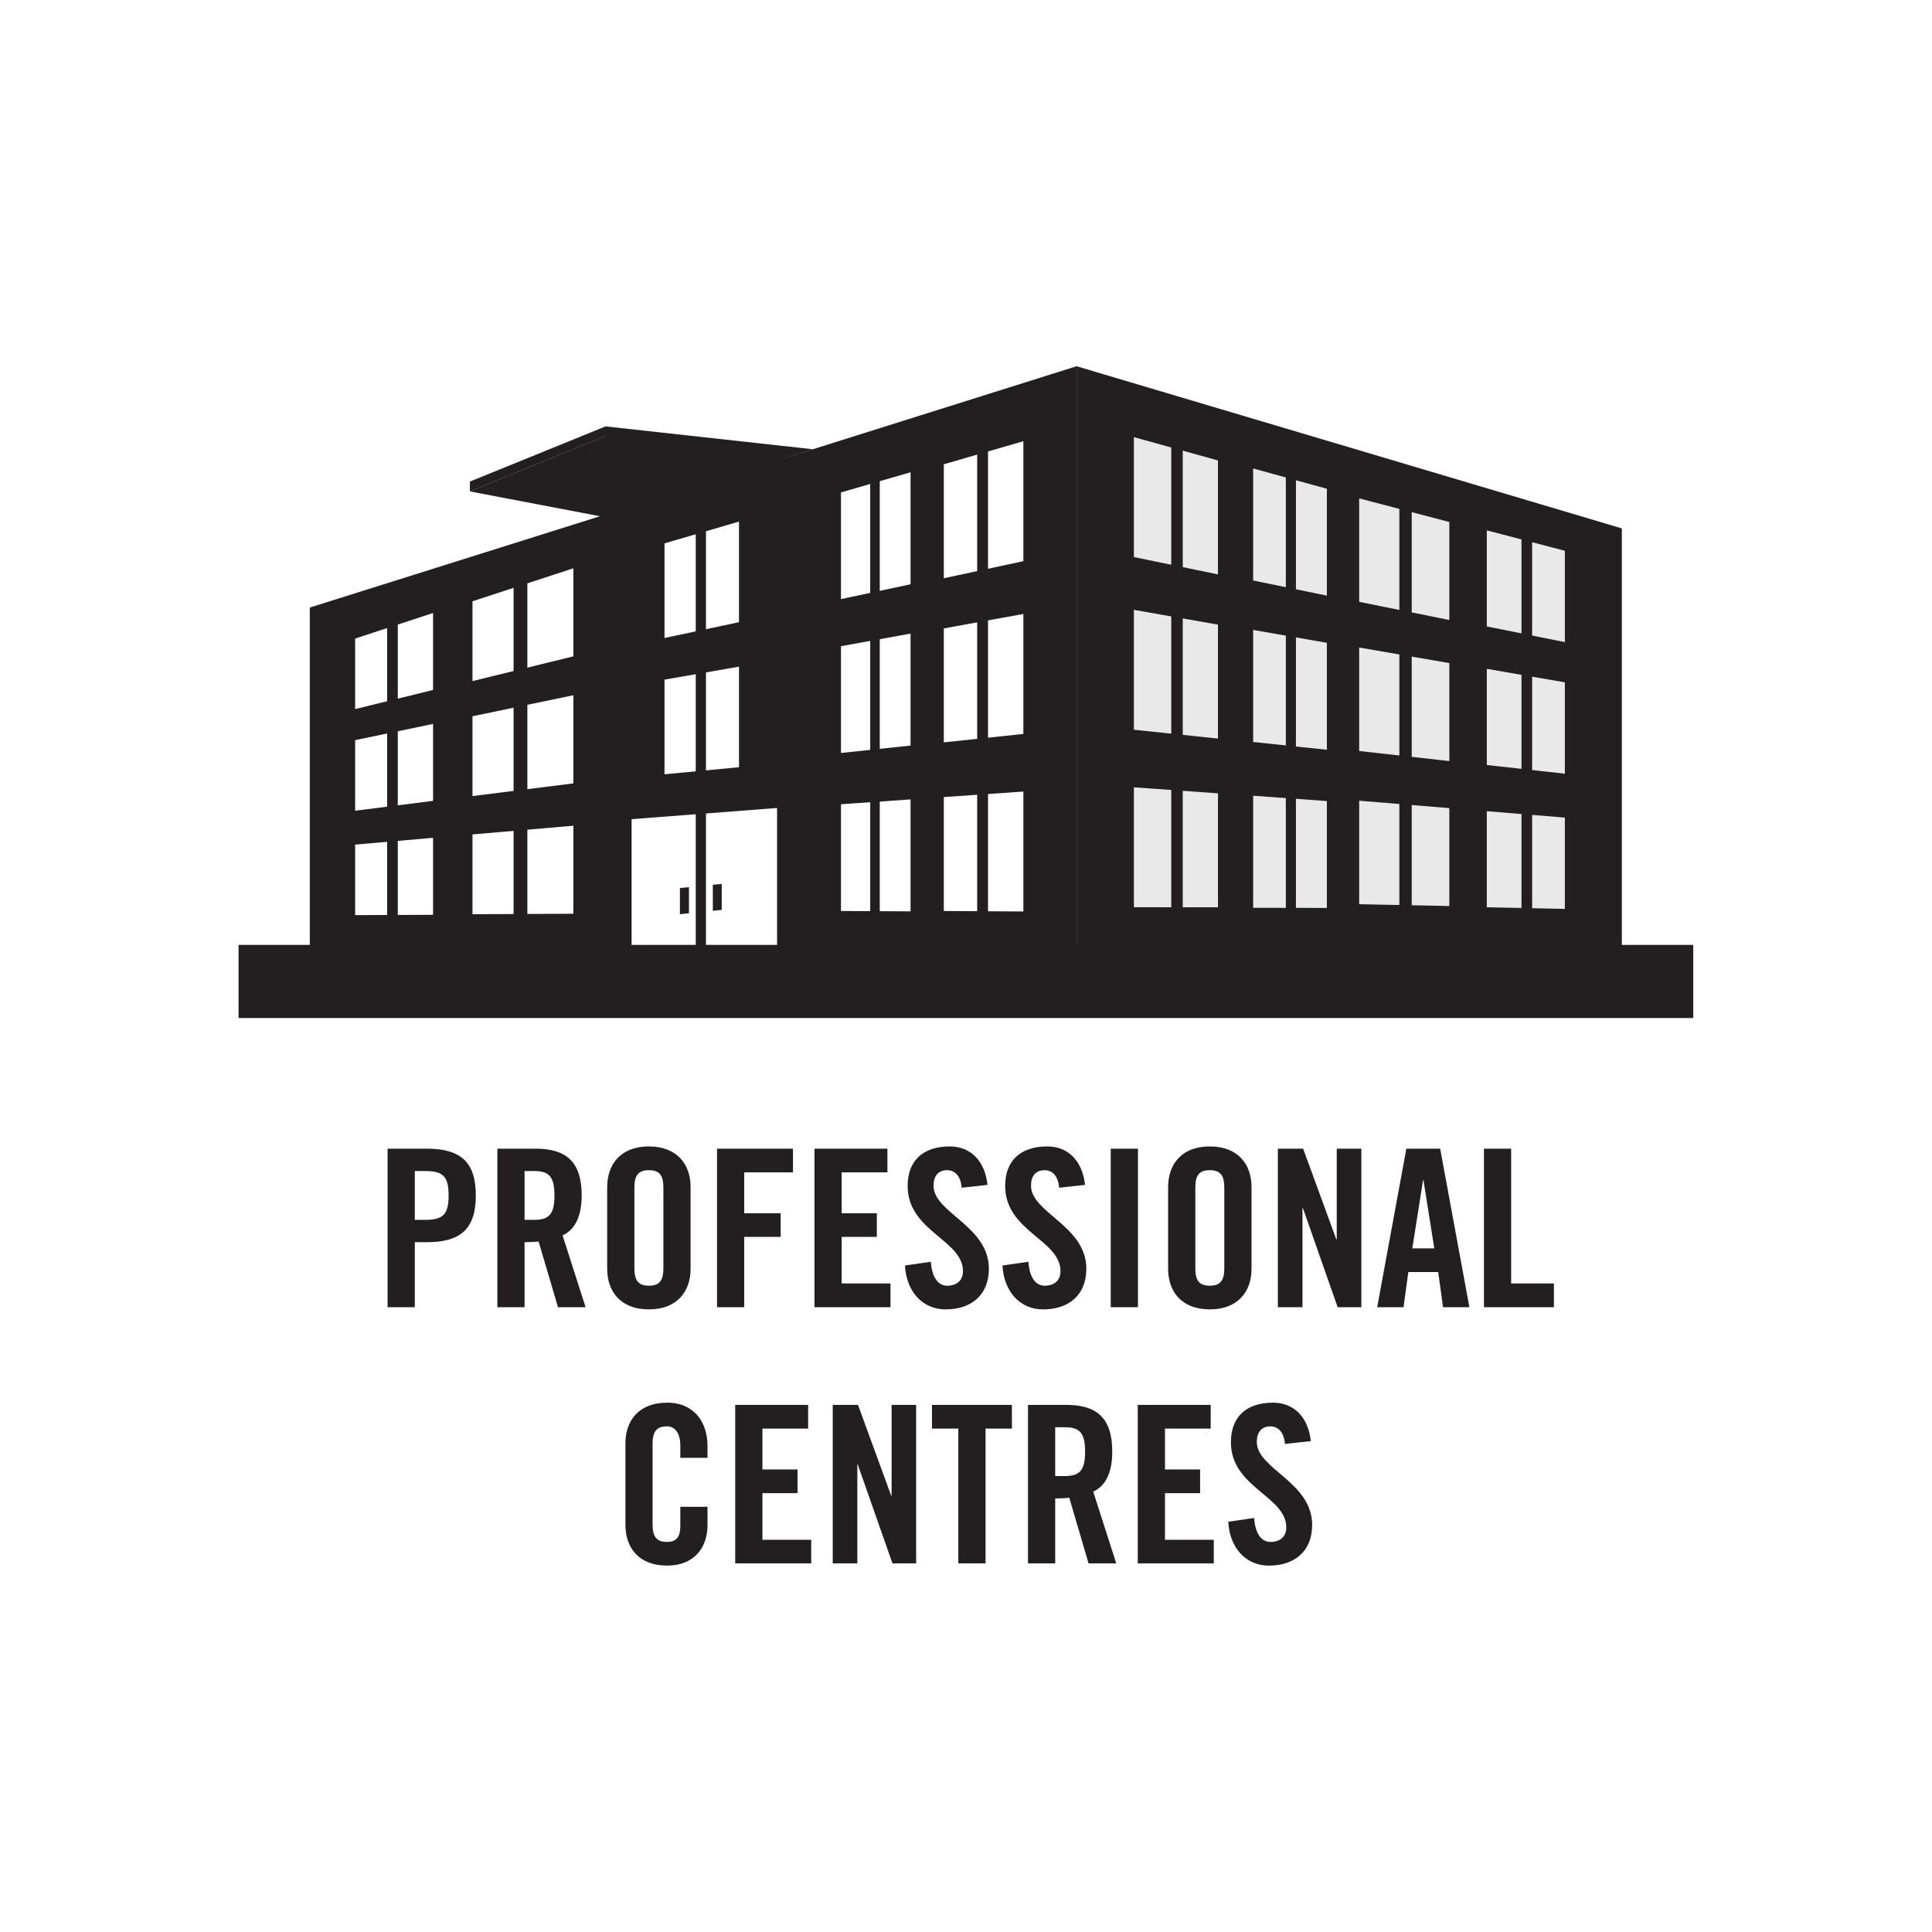
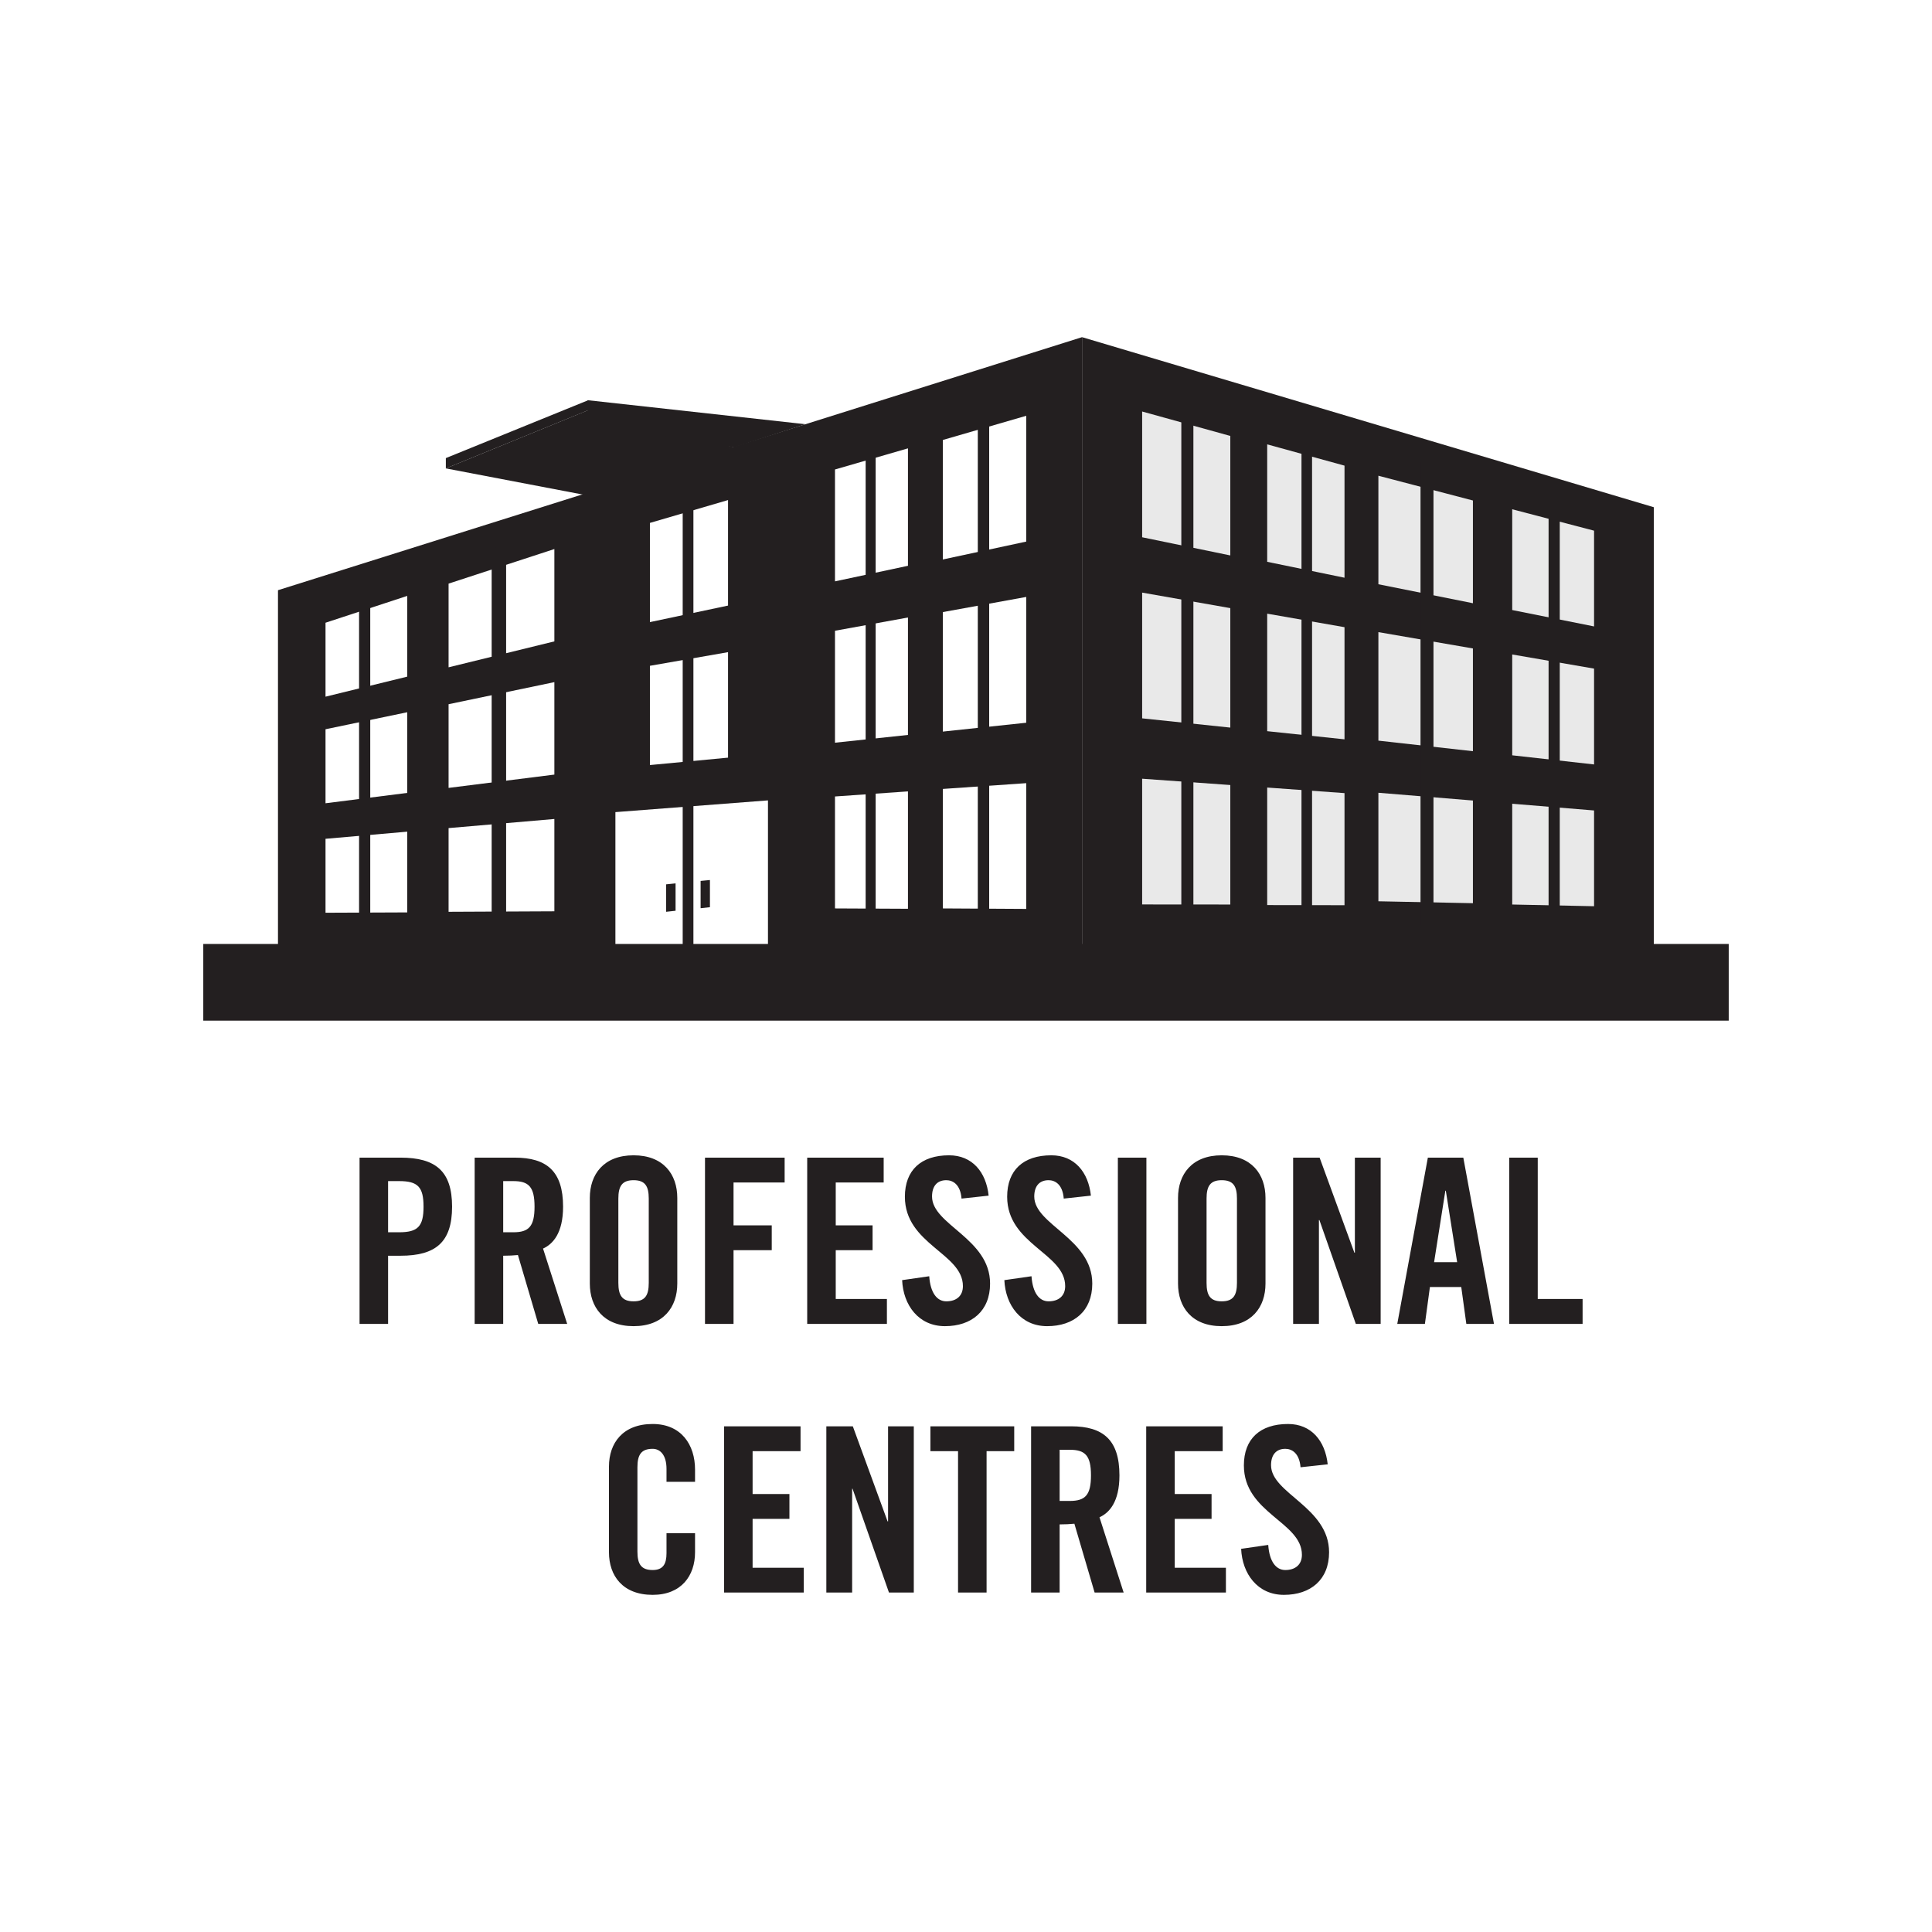
- <svg xmlns="http://www.w3.org/2000/svg" class="class-icon" viewBox="14.32 14.13 115.37 115.37">
+ <svg xmlns="http://www.w3.org/2000/svg" class="class-icon" viewBox="16.99 16.80 110.02 110.02">
  <path fill-rule="nonzero" fill="rgb(13.73%, 12.16%, 12.549%)" fill-opacity="1" d="M 78.609 36 L 78.609 70.953 L 111.168 70.938 L 111.168 45.684 " />
  <path fill-rule="nonzero" fill="rgb(91.364%, 91.206%, 91.246%)" fill-opacity="1" d="M 89.152 48.793 L 93.555 49.699 L 93.555 43.316 L 89.152 42.105 " />
  <path fill-rule="nonzero" fill="rgb(91.364%, 91.206%, 91.246%)" fill-opacity="1" d="M 89.152 58.438 L 93.555 58.902 L 93.555 52.516 L 89.152 51.746 " />
  <path fill-rule="nonzero" fill="rgb(91.364%, 91.206%, 91.246%)" fill-opacity="1" d="M 89.152 68.34 L 93.555 68.348 L 93.555 61.965 L 89.152 61.648 " />
  <path fill-rule="nonzero" fill="rgb(13.73%, 12.16%, 12.549%)" fill-opacity="1" d="M 91.105 69.754 L 91.707 69.746 L 91.707 41.242 L 91.105 41.066 " />
  <path fill-rule="nonzero" fill="rgb(91.364%, 91.206%, 91.246%)" fill-opacity="1" d="M 82.031 47.395 L 87.051 48.43 L 87.051 41.625 L 82.031 40.234 " />
  <path fill-rule="nonzero" fill="rgb(91.364%, 91.206%, 91.246%)" fill-opacity="1" d="M 82.031 57.707 L 87.051 58.234 L 87.051 51.43 L 82.031 50.547 " />
  <path fill-rule="nonzero" fill="rgb(91.364%, 91.206%, 91.246%)" fill-opacity="1" d="M 82.031 68.305 L 87.051 68.309 L 87.051 61.504 L 82.031 61.145 " />
  <path fill-rule="nonzero" fill="rgb(13.73%, 12.16%, 12.549%)" fill-opacity="1" d="M 84.262 69.836 L 84.949 69.797 L 84.949 39.371 L 84.262 39.191 " />
  <path fill-rule="nonzero" fill="rgb(91.364%, 91.206%, 91.246%)" fill-opacity="1" d="M 103.105 51.539 L 107.766 52.473 L 107.766 47.02 L 103.105 45.801 " />
  <path fill-rule="nonzero" fill="rgb(91.364%, 91.206%, 91.246%)" fill-opacity="1" d="M 103.105 59.812 L 107.766 60.332 L 107.766 54.875 L 103.105 54.07 " />
  <path fill-rule="nonzero" fill="rgb(91.364%, 91.206%, 91.246%)" fill-opacity="1" d="M 103.105 68.309 L 107.766 68.406 L 107.766 62.953 L 103.105 62.57 " />
  <path fill-rule="nonzero" fill="rgb(13.73%, 12.16%, 12.549%)" fill-opacity="1" d="M 105.176 69.555 L 105.812 69.562 L 105.812 45.168 L 105.176 44.992 " />
  <path fill-rule="nonzero" fill="rgb(91.364%, 91.206%, 91.246%)" fill-opacity="1" d="M 95.484 50.07 L 100.867 51.152 L 100.867 45.301 L 95.484 43.891 " />
  <path fill-rule="nonzero" fill="rgb(91.364%, 91.206%, 91.246%)" fill-opacity="1" d="M 95.484 58.977 L 100.867 59.578 L 100.867 53.727 L 95.484 52.797 " />
  <path fill-rule="nonzero" fill="rgb(91.364%, 91.206%, 91.246%)" fill-opacity="1" d="M 95.484 68.125 L 100.867 68.234 L 100.867 62.387 L 95.484 61.945 " />
  <path fill-rule="nonzero" fill="rgb(13.73%, 12.16%, 12.549%)" fill-opacity="1" d="M 97.883 69.492 L 98.621 69.477 L 98.621 43.27 L 97.883 43.09 " />
  <path fill-rule="nonzero" fill="rgb(13.73%, 12.16%, 12.549%)" fill-opacity="1" d="M 50.488 39.59 L 42.379 42.887 L 42.379 43.473 L 50.488 40.16 " />
  <path fill-rule="nonzero" fill="rgb(13.73%, 12.16%, 12.549%)" fill-opacity="1" d="M 50.48 40.16 L 42.375 43.473 L 50.434 45.012 L 58.793 42.27 " />
  <path fill-rule="nonzero" fill="rgb(13.73%, 12.16%, 12.549%)" fill-opacity="1" d="M 50.457 39.59 L 50.488 40.879 L 58.793 42.273 L 62.859 40.957 " />
  <path fill-rule="nonzero" fill="rgb(13.73%, 12.16%, 12.549%)" fill-opacity="1" d="M 78.609 36 L 32.82 50.41 L 32.82 70.727 L 78.609 70.703 " />
  <path fill-rule="nonzero" fill="rgb(100%, 100%, 100%)" fill-opacity="1" d="M 40.18 55.332 L 35.527 56.473 L 35.527 52.262 L 40.18 50.734 " />
  <path fill-rule="nonzero" fill="rgb(100%, 100%, 100%)" fill-opacity="1" d="M 40.18 61.953 L 35.527 62.543 L 35.527 58.328 L 40.18 57.359 " />
  <path fill-rule="nonzero" fill="rgb(100%, 100%, 100%)" fill-opacity="1" d="M 40.18 68.758 L 35.527 68.777 L 35.527 64.566 L 40.18 64.16 " />
  <path fill-rule="nonzero" fill="rgb(13.73%, 12.16%, 12.549%)" fill-opacity="1" d="M 37.438 50.586 L 37.438 69.711 L 38.074 69.719 L 38.074 50.363 " />
  <path fill-rule="nonzero" fill="rgb(100%, 100%, 100%)" fill-opacity="1" d="M 48.559 53.324 L 42.535 54.801 L 42.535 50.035 L 48.559 48.066 " />
  <path fill-rule="nonzero" fill="rgb(100%, 100%, 100%)" fill-opacity="1" d="M 48.559 60.91 L 42.535 61.668 L 42.535 56.902 L 48.559 55.645 " />
  <path fill-rule="nonzero" fill="rgb(100%, 100%, 100%)" fill-opacity="1" d="M 48.559 68.695 L 42.535 68.723 L 42.535 63.957 L 48.559 63.438 " />
  <path fill-rule="nonzero" fill="rgb(13.73%, 12.16%, 12.549%)" fill-opacity="1" d="M 44.988 48.039 L 44.988 69.781 L 45.812 69.809 L 45.812 47.77 " />
  <path fill-rule="nonzero" fill="rgb(100%, 100%, 100%)" fill-opacity="1" d="M 68.695 49.02 L 64.539 49.906 L 64.539 43.535 L 68.695 42.332 " />
  <path fill-rule="nonzero" fill="rgb(100%, 100%, 100%)" fill-opacity="1" d="M 68.695 58.652 L 64.539 59.094 L 64.539 52.719 L 68.695 51.965 " />
  <path fill-rule="nonzero" fill="rgb(100%, 100%, 100%)" fill-opacity="1" d="M 68.695 68.551 L 64.539 68.531 L 64.539 62.156 L 68.695 61.867 " />
  <path fill-rule="nonzero" fill="rgb(13.73%, 12.16%, 12.549%)" fill-opacity="1" d="M 66.285 41.461 L 66.285 69.938 L 66.855 69.949 L 66.855 41.285 " />
  <path fill-rule="nonzero" fill="rgb(100%, 100%, 100%)" fill-opacity="1" d="M 75.43 47.641 L 70.68 48.66 L 70.68 41.855 L 75.43 40.477 " />
  <path fill-rule="nonzero" fill="rgb(100%, 100%, 100%)" fill-opacity="1" d="M 75.43 57.957 L 70.68 58.461 L 70.68 51.656 L 75.43 50.793 " />
  <path fill-rule="nonzero" fill="rgb(100%, 100%, 100%)" fill-opacity="1" d="M 75.43 68.559 L 70.68 68.531 L 70.68 61.727 L 75.43 61.398 " />
  <path fill-rule="nonzero" fill="rgb(13.73%, 12.16%, 12.549%)" fill-opacity="1" d="M 72.672 39.605 L 72.672 70.035 L 73.32 70.074 L 73.32 39.43 " />
  <path fill-rule="nonzero" fill="rgb(100%, 100%, 100%)" fill-opacity="1" d="M 60.723 70.863 L 52.035 71.25 L 52.035 63.047 L 60.723 62.379 " />
  <path fill-rule="nonzero" fill="rgb(100%, 100%, 100%)" fill-opacity="1" d="M 58.449 51.285 L 54 52.227 L 54 46.578 L 58.449 45.277 " />
  <path fill-rule="nonzero" fill="rgb(100%, 100%, 100%)" fill-opacity="1" d="M 58.449 59.945 L 54 60.367 L 54 54.715 L 58.449 53.938 " />
  <path fill-rule="nonzero" fill="rgb(13.73%, 12.16%, 12.549%)" fill-opacity="1" d="M 55.867 44.633 L 55.867 70.832 L 56.477 70.812 L 56.477 44.391 " />
  <path fill-rule="nonzero" fill="rgb(13.73%, 12.16%, 12.549%)" fill-opacity="1" d="M 56.887 66.965 L 56.887 68.52 L 57.418 68.461 L 57.418 66.914 " />
  <path fill-rule="nonzero" fill="rgb(13.73%, 12.16%, 12.549%)" fill-opacity="1" d="M 54.922 67.16 L 54.922 68.723 L 55.461 68.664 L 55.461 67.105 " />
  <path fill-rule="nonzero" fill="rgb(13.73%, 12.16%, 12.549%)" fill-opacity="1" d="M 28.566 70.555 L 28.566 74.922 L 115.434 74.922 L 115.434 70.555 L 28.566 70.555 " />
  <path fill-rule="nonzero" fill="rgb(13.73%, 12.16%, 12.549%)" fill-opacity="1" d="M 56.57 101.184 L 56.57 100.488 C 56.57 99.07 55.785 97.891 54.156 97.891 C 52.453 97.891 51.668 98.98 51.668 100.316 L 51.668 105.195 C 51.668 106.535 52.453 107.621 54.156 107.621 C 55.785 107.621 56.57 106.535 56.57 105.195 L 56.57 104.109 L 54.945 104.109 L 54.945 105.25 C 54.945 105.867 54.746 106.207 54.156 106.207 C 53.5 106.207 53.289 105.867 53.289 105.156 L 53.289 100.355 C 53.289 99.648 53.5 99.305 54.156 99.305 C 54.578 99.305 54.945 99.648 54.945 100.449 L 54.945 101.184 Z M 62.762 107.488 L 62.762 106.078 L 59.848 106.078 L 59.848 103.293 L 61.945 103.293 L 61.945 101.879 L 59.848 101.879 L 59.848 99.438 L 62.578 99.438 L 62.578 98.023 L 58.223 98.023 L 58.223 107.488 Z M 65.516 107.488 L 65.516 101.578 L 65.539 101.578 L 67.613 107.488 L 69.027 107.488 L 69.027 98.023 L 67.562 98.023 L 67.562 103.438 L 67.535 103.438 L 65.555 98.023 L 64.047 98.023 L 64.047 107.488 Z M 71.547 107.488 L 73.172 107.488 L 73.172 99.438 L 74.746 99.438 L 74.746 98.023 L 69.973 98.023 L 69.973 99.438 L 71.547 99.438 Z M 77.332 99.359 L 77.906 99.359 C 78.789 99.359 79.117 99.688 79.117 100.816 C 79.117 101.945 78.789 102.273 77.906 102.273 L 77.332 102.273 Z M 77.332 103.609 C 77.617 103.609 77.961 103.594 78.172 103.57 L 79.324 107.488 L 80.977 107.488 L 79.602 103.203 C 80.152 102.953 80.738 102.34 80.738 100.816 C 80.738 98.797 79.809 98.023 77.988 98.023 L 75.707 98.023 L 75.707 107.488 L 77.332 107.488 Z M 86.801 107.488 L 86.801 106.078 L 83.887 106.078 L 83.887 103.293 L 85.984 103.293 L 85.984 101.879 L 83.887 101.879 L 83.887 99.438 L 86.617 99.438 L 86.617 98.023 L 82.262 98.023 L 82.262 107.488 Z M 92.598 100.188 C 92.453 98.848 91.664 97.891 90.34 97.891 C 88.742 97.891 87.824 98.742 87.824 100.25 C 87.824 102.969 91.129 103.465 91.129 105.34 C 91.129 105.906 90.746 106.207 90.184 106.207 C 89.66 106.207 89.277 105.734 89.211 104.777 L 87.668 105 C 87.73 106.414 88.598 107.621 90.105 107.621 C 91.625 107.621 92.676 106.758 92.676 105.195 C 92.676 102.625 89.371 101.852 89.371 100.238 C 89.371 99.648 89.66 99.305 90.184 99.305 C 90.551 99.305 90.984 99.543 91.051 100.355 L 92.598 100.188 " />
  <path fill-rule="nonzero" fill="rgb(13.73%, 12.16%, 12.549%)" fill-opacity="1" d="M 39.09 84.059 L 39.719 84.059 C 40.781 84.059 41.109 84.387 41.109 85.516 C 41.109 86.645 40.781 86.973 39.719 86.973 L 39.09 86.973 Z M 39.09 92.191 L 39.09 88.309 L 39.797 88.309 C 41.805 88.309 42.734 87.535 42.734 85.516 C 42.734 83.496 41.805 82.723 39.797 82.723 L 37.465 82.723 L 37.465 92.191 Z M 45.645 84.059 L 46.223 84.059 C 47.102 84.059 47.43 84.387 47.43 85.516 C 47.43 86.645 47.102 86.973 46.223 86.973 L 45.645 86.973 Z M 45.645 88.309 C 45.934 88.309 46.277 88.293 46.484 88.27 L 47.641 92.191 L 49.289 92.191 L 47.914 87.902 C 48.465 87.652 49.055 87.035 49.055 85.516 C 49.055 83.496 48.125 82.723 46.301 82.723 L 44.02 82.723 L 44.02 92.191 L 45.645 92.191 Z M 50.578 89.895 C 50.578 91.234 51.363 92.32 53.07 92.32 C 54.773 92.32 55.559 91.234 55.559 89.895 L 55.559 85.016 C 55.559 83.68 54.773 82.59 53.07 82.59 C 51.363 82.59 50.578 83.68 50.578 85.016 Z M 52.203 85.055 C 52.203 84.348 52.414 84.008 53.07 84.008 C 53.727 84.008 53.934 84.348 53.934 85.055 L 53.934 89.855 C 53.934 90.566 53.727 90.906 53.07 90.906 C 52.414 90.906 52.203 90.566 52.203 89.855 Z M 58.762 92.191 L 58.762 87.992 L 60.938 87.992 L 60.938 86.578 L 58.762 86.578 L 58.762 84.137 L 61.672 84.137 L 61.672 82.723 L 57.137 82.723 L 57.137 92.191 Z M 67.496 92.191 L 67.496 90.773 L 64.582 90.773 L 64.582 87.992 L 66.68 87.992 L 66.68 86.578 L 64.582 86.578 L 64.582 84.137 L 67.312 84.137 L 67.312 82.723 L 62.957 82.723 L 62.957 92.191 Z M 73.289 84.887 C 73.148 83.547 72.359 82.59 71.035 82.59 C 69.438 82.59 68.52 83.441 68.52 84.949 C 68.52 87.664 71.824 88.164 71.824 90.039 C 71.824 90.605 71.445 90.906 70.879 90.906 C 70.355 90.906 69.973 90.434 69.906 89.477 L 68.363 89.699 C 68.426 91.117 69.293 92.32 70.801 92.32 C 72.32 92.32 73.371 91.457 73.371 89.895 C 73.371 87.324 70.066 86.551 70.066 84.938 C 70.066 84.348 70.352 84.008 70.879 84.008 C 71.246 84.008 71.68 84.242 71.746 85.055 Z M 79.113 84.887 C 78.969 83.547 78.184 82.59 76.859 82.59 C 75.258 82.59 74.344 83.441 74.344 84.949 C 74.344 87.664 77.648 88.164 77.648 90.039 C 77.648 90.605 77.266 90.906 76.703 90.906 C 76.176 90.906 75.797 90.434 75.73 89.477 L 74.184 89.699 C 74.25 91.117 75.113 92.32 76.621 92.32 C 78.145 92.32 79.191 91.457 79.191 89.895 C 79.191 87.324 75.887 86.551 75.887 84.938 C 75.887 84.348 76.176 84.008 76.703 84.008 C 77.07 84.008 77.504 84.242 77.566 85.055 Z M 82.273 92.191 L 82.273 82.723 L 80.648 82.723 L 80.648 92.191 Z M 84.074 89.895 C 84.074 91.234 84.859 92.32 86.562 92.32 C 88.27 92.32 89.055 91.234 89.055 89.895 L 89.055 85.016 C 89.055 83.68 88.27 82.59 86.562 82.59 C 84.859 82.59 84.074 83.68 84.074 85.016 Z M 85.699 85.055 C 85.699 84.348 85.906 84.008 86.562 84.008 C 87.219 84.008 87.43 84.348 87.43 85.055 L 87.43 89.855 C 87.43 90.566 87.219 90.906 86.562 90.906 C 85.906 90.906 85.699 90.566 85.699 89.855 Z M 92.098 92.191 L 92.098 86.277 L 92.125 86.277 L 94.199 92.191 L 95.613 92.191 L 95.613 82.723 L 94.145 82.723 L 94.145 88.137 L 94.117 88.137 L 92.137 82.723 L 90.629 82.723 L 90.629 92.191 Z M 99.297 84.609 L 99.324 84.609 L 99.969 88.676 L 98.656 88.676 Z M 98.418 90.09 L 100.203 90.09 L 100.492 92.191 L 102.066 92.191 L 100.32 82.723 L 98.301 82.723 L 96.559 92.191 L 98.133 92.191 Z M 107.113 92.191 L 107.113 90.773 L 104.559 90.773 L 104.559 82.723 L 102.934 82.723 L 102.934 92.191 L 107.113 92.191 " />
</svg>
